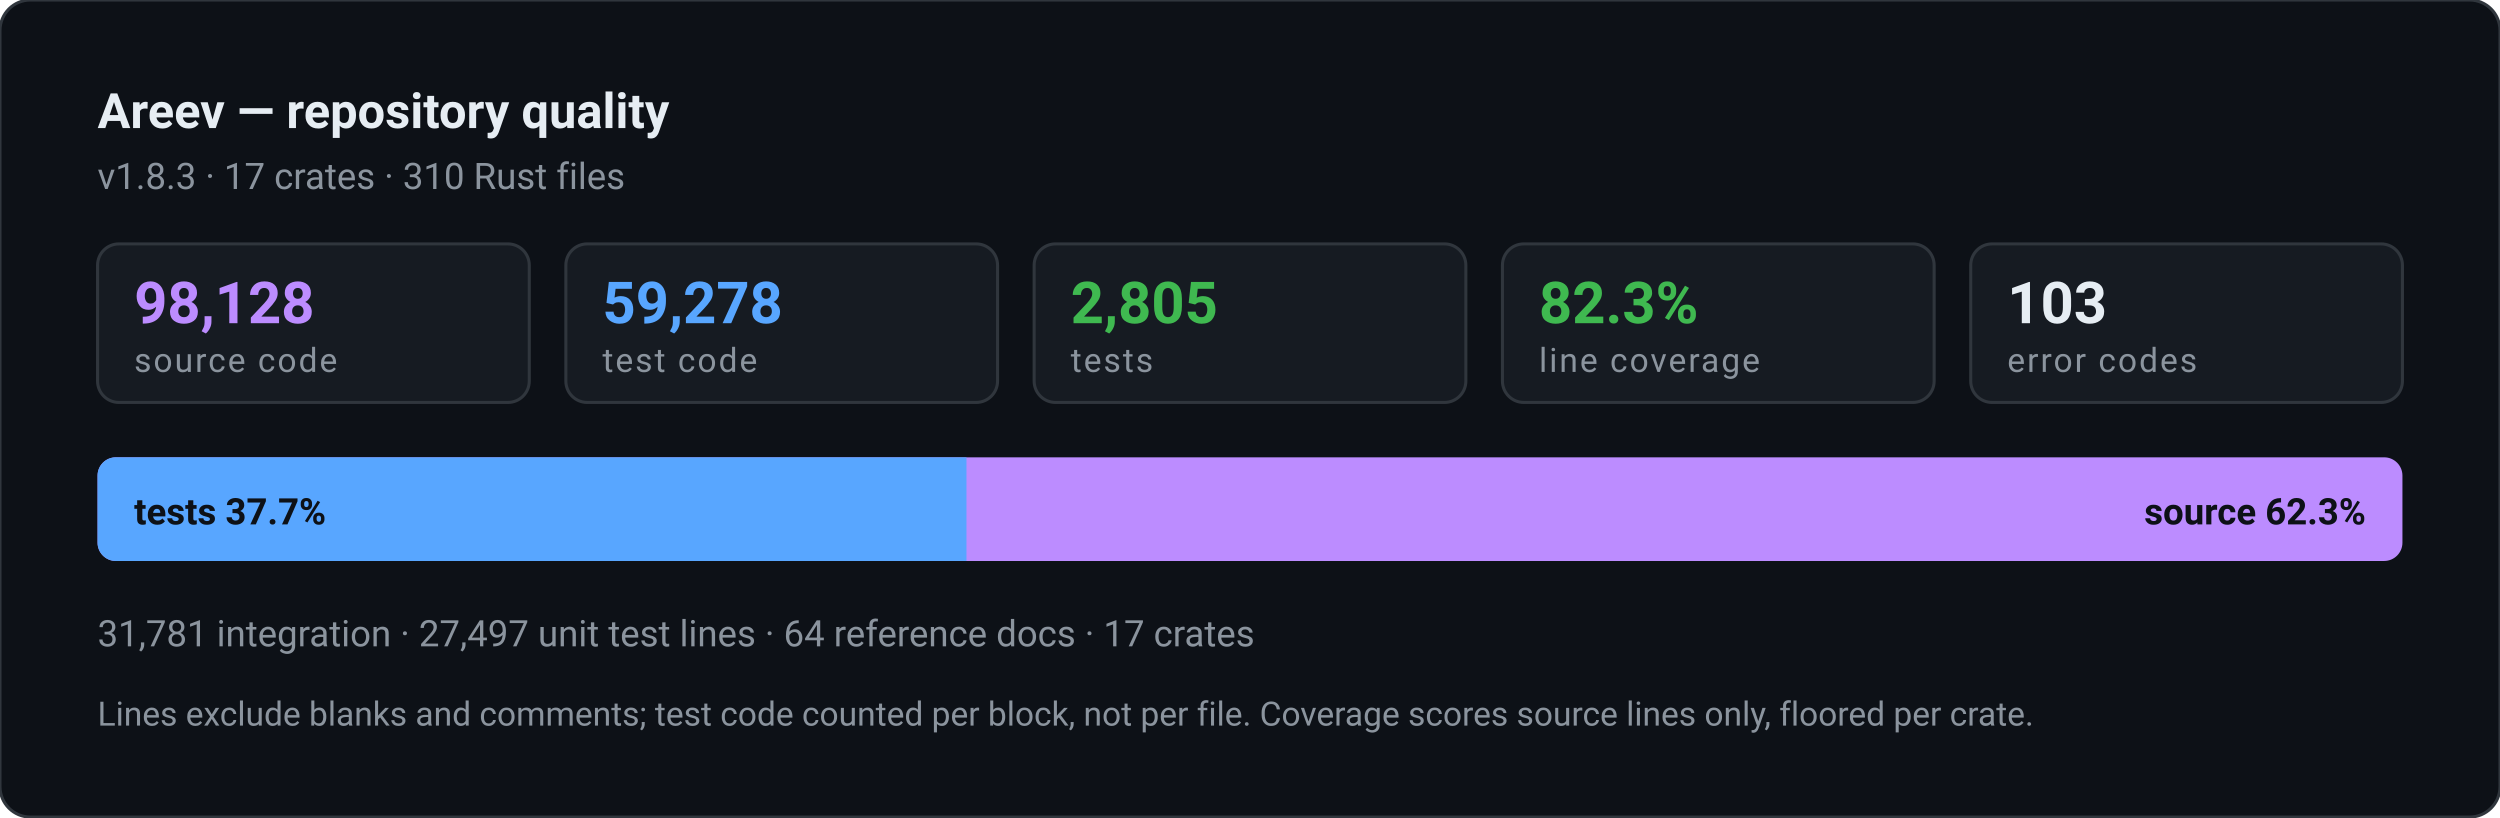
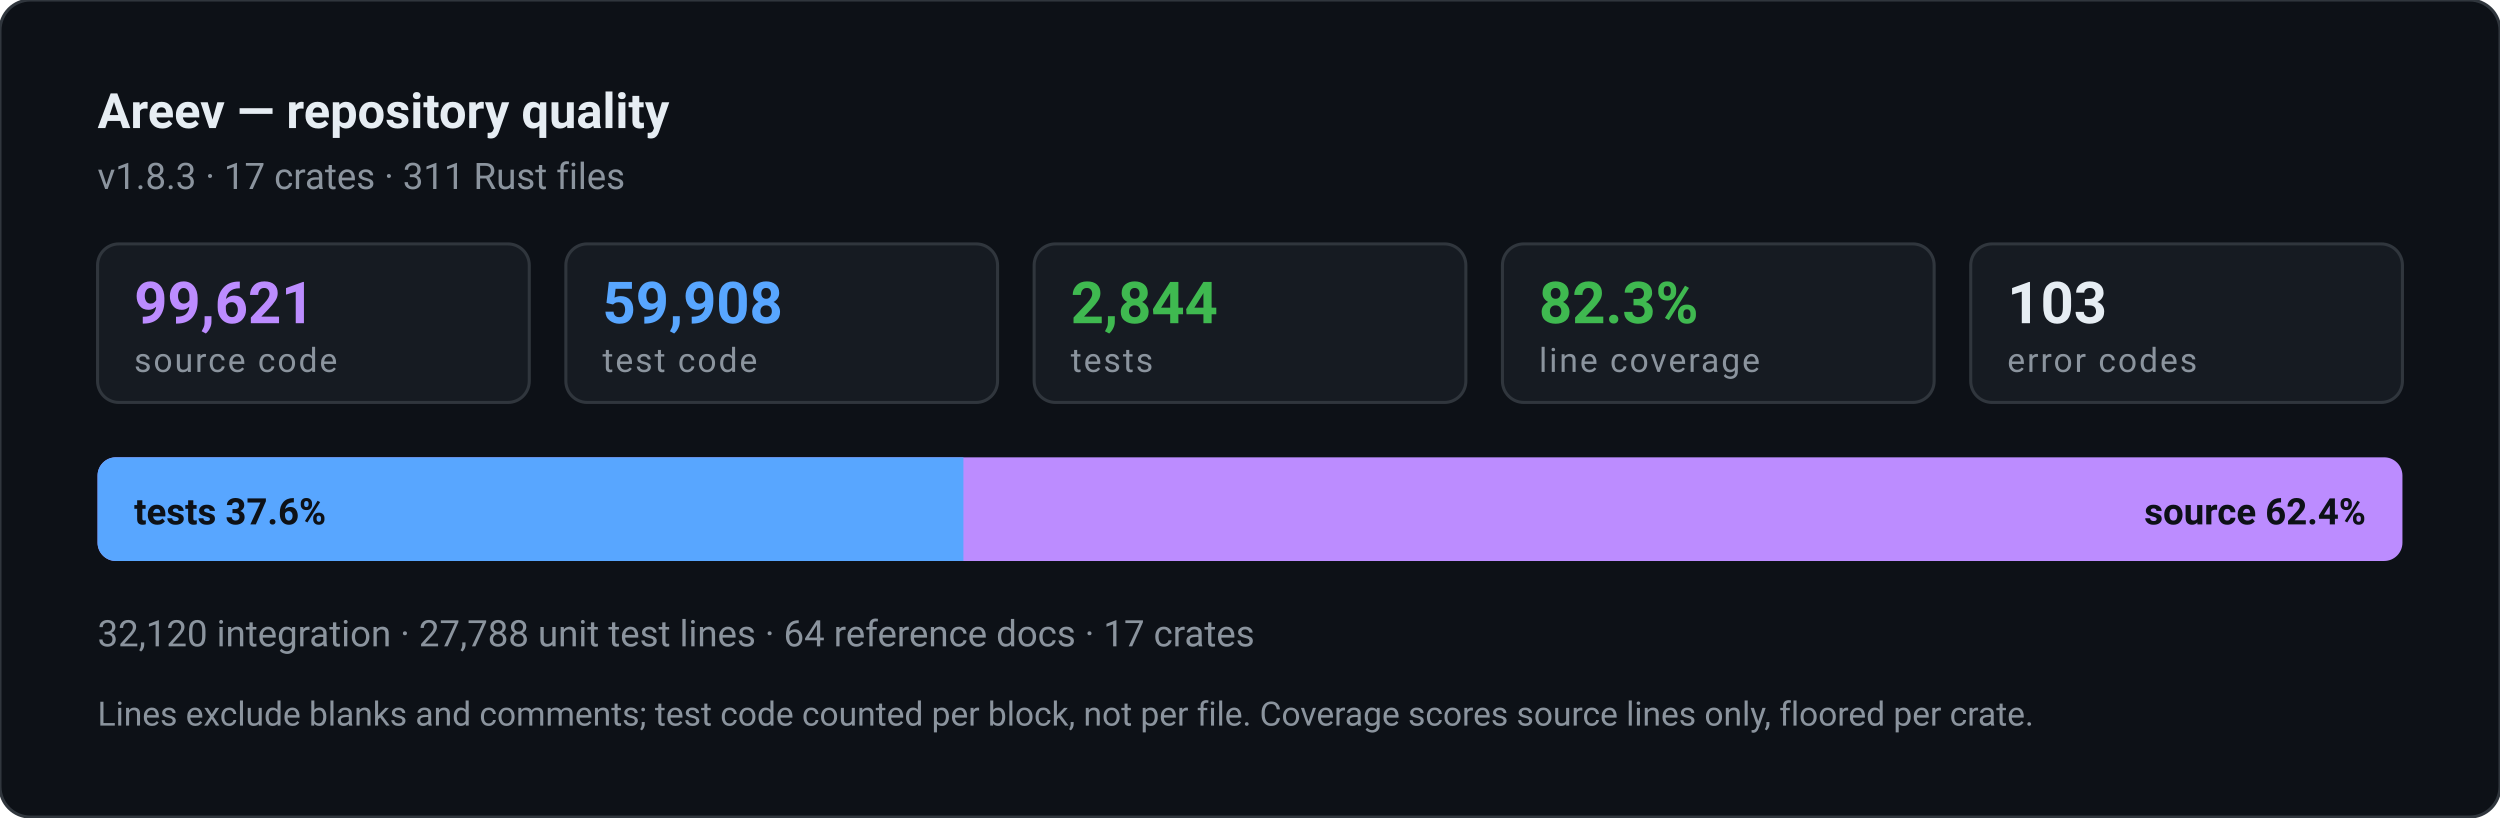
- <svg xmlns="http://www.w3.org/2000/svg" width="820" height="268" viewBox="0 0 820 268" role="img" aria-label="Areev repository quality: 59,278 lines of test code against 98,128 lines of source, 2,805 tests, 82.3% line coverage">
+ <svg xmlns="http://www.w3.org/2000/svg" width="820" height="268" viewBox="0 0 820 268" role="img" aria-label="Areev repository quality: 59,908 lines of test code against 99,621 lines of source, 2,844 tests, 82.3% line coverage">
  <style>text{font-family:ui-sans-serif,-apple-system,"Segoe UI",Roboto,Helvetica,Arial,sans-serif}.n{font-weight:700;font-variant-numeric:tabular-nums}.l{font-size:11px;letter-spacing:.06em;text-transform:uppercase}</style>
  <rect width="820" height="268" rx="10" fill="#0d1117" stroke="#30363d" />
  <text x="32" y="42" class="n" font-size="16" fill="#e6edf3">Areev — repository quality</text>
-   <text x="32" y="62" font-size="12" fill="#8b949e">v1.8.3 · 17 crates · 310 Rust files</text>
+   <text x="32" y="62" font-size="12" fill="#8b949e">v1.8.3 · 17 crates · 311 Rust files</text>
  <rect x="32.0" y="80" width="141.6" height="52" rx="7" fill="#161b22" stroke="#30363d" />
-   <text x="44.0" y="106" class="n" font-size="19" fill="#bc8cff">98,128</text>
+   <text x="44.0" y="106" class="n" font-size="19" fill="#bc8cff">99,621</text>
  <text x="44.0" y="122" class="l" fill="#8b949e">source code</text>
  <rect x="185.6" y="80" width="141.6" height="52" rx="7" fill="#161b22" stroke="#30363d" />
-   <text x="197.6" y="106" class="n" font-size="19" fill="#58a6ff">59,278</text>
+   <text x="197.6" y="106" class="n" font-size="19" fill="#58a6ff">59,908</text>
  <text x="197.6" y="122" class="l" fill="#8b949e">test code</text>
  <rect x="339.2" y="80" width="141.6" height="52" rx="7" fill="#161b22" stroke="#30363d" />
-   <text x="351.2" y="106" class="n" font-size="19" fill="#3fb950">2,805</text>
+   <text x="351.2" y="106" class="n" font-size="19" fill="#3fb950">2,844</text>
  <text x="351.2" y="122" class="l" fill="#8b949e">tests</text>
  <rect x="492.8" y="80" width="141.6" height="52" rx="7" fill="#161b22" stroke="#30363d" />
  <text x="504.8" y="106" class="n" font-size="19" fill="#3fb950">82.3%</text>
  <text x="504.8" y="122" class="l" fill="#8b949e">line coverage</text>
  <rect x="646.4" y="80" width="141.6" height="52" rx="7" fill="#161b22" stroke="#30363d" />
  <text x="658.4" y="106" class="n" font-size="19" fill="#e6edf3">103</text>
  <text x="658.4" y="122" class="l" fill="#8b949e">error codes</text>
  <rect x="32" y="150" width="756" height="34" rx="6" fill="#bc8cff" />
-   <path d="M32 156a6 6 0 0 1 6-6h279v34h-279a6 6 0 0 1-6-6z" fill="#58a6ff" />
-   <text x="44" y="172" class="n" font-size="12" fill="#0d1117">tests 37.7%</text>
-   <text x="776" y="172" class="n" font-size="12" fill="#0d1117" text-anchor="end">source 62.3%</text>
-   <text x="32" y="212" font-size="12" fill="#8b949e">31,781 integration · 27,497 unit test lines · 64 reference docs · 17 crates</text>
+   <path d="M32 156a6 6 0 0 1 6-6h278v34h-278a6 6 0 0 1-6-6z" fill="#58a6ff" />
+   <text x="44" y="172" class="n" font-size="12" fill="#0d1117">tests 37.6%</text>
+   <text x="776" y="172" class="n" font-size="12" fill="#0d1117" text-anchor="end">source 62.4%</text>
+   <text x="32" y="212" font-size="12" fill="#8b949e">32,120 integration · 27,788 unit test lines · 64 reference docs · 17 crates</text>
  <text x="32" y="238" font-size="11" fill="#8b949e">Lines exclude blanks and comments; test code counted per block, not per file. Coverage scores source lines only, floored per crate.</text>
</svg>
